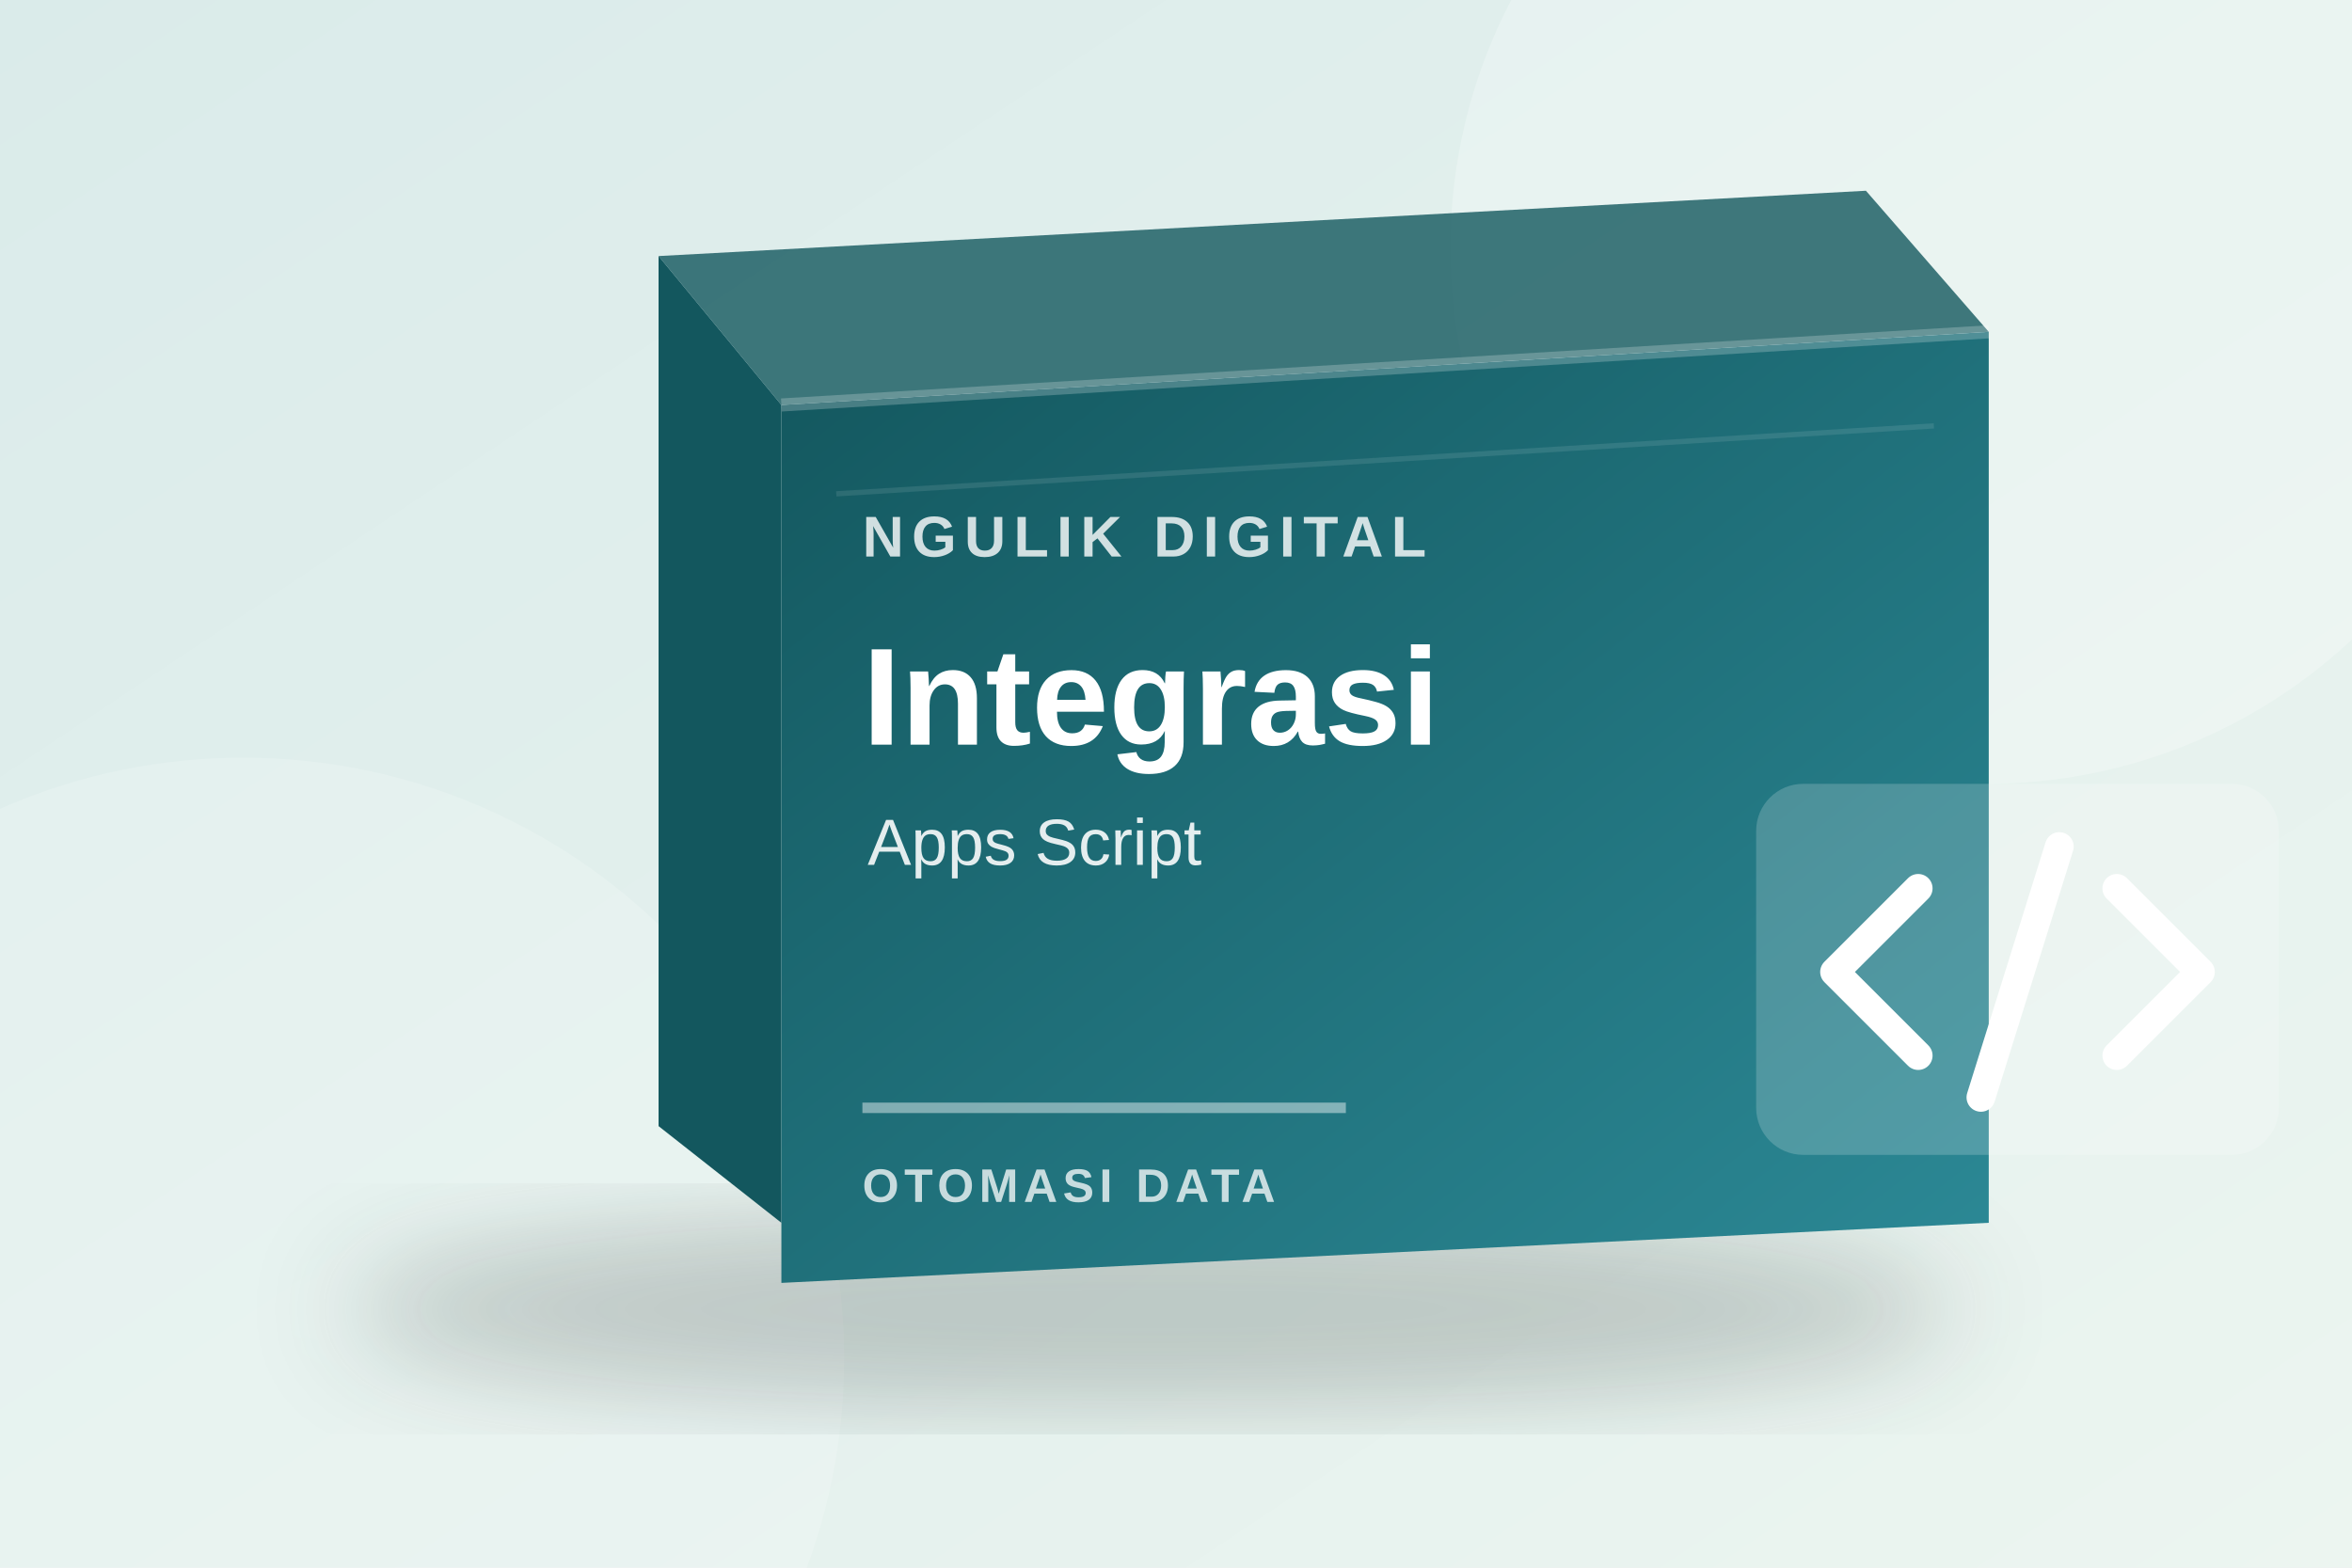
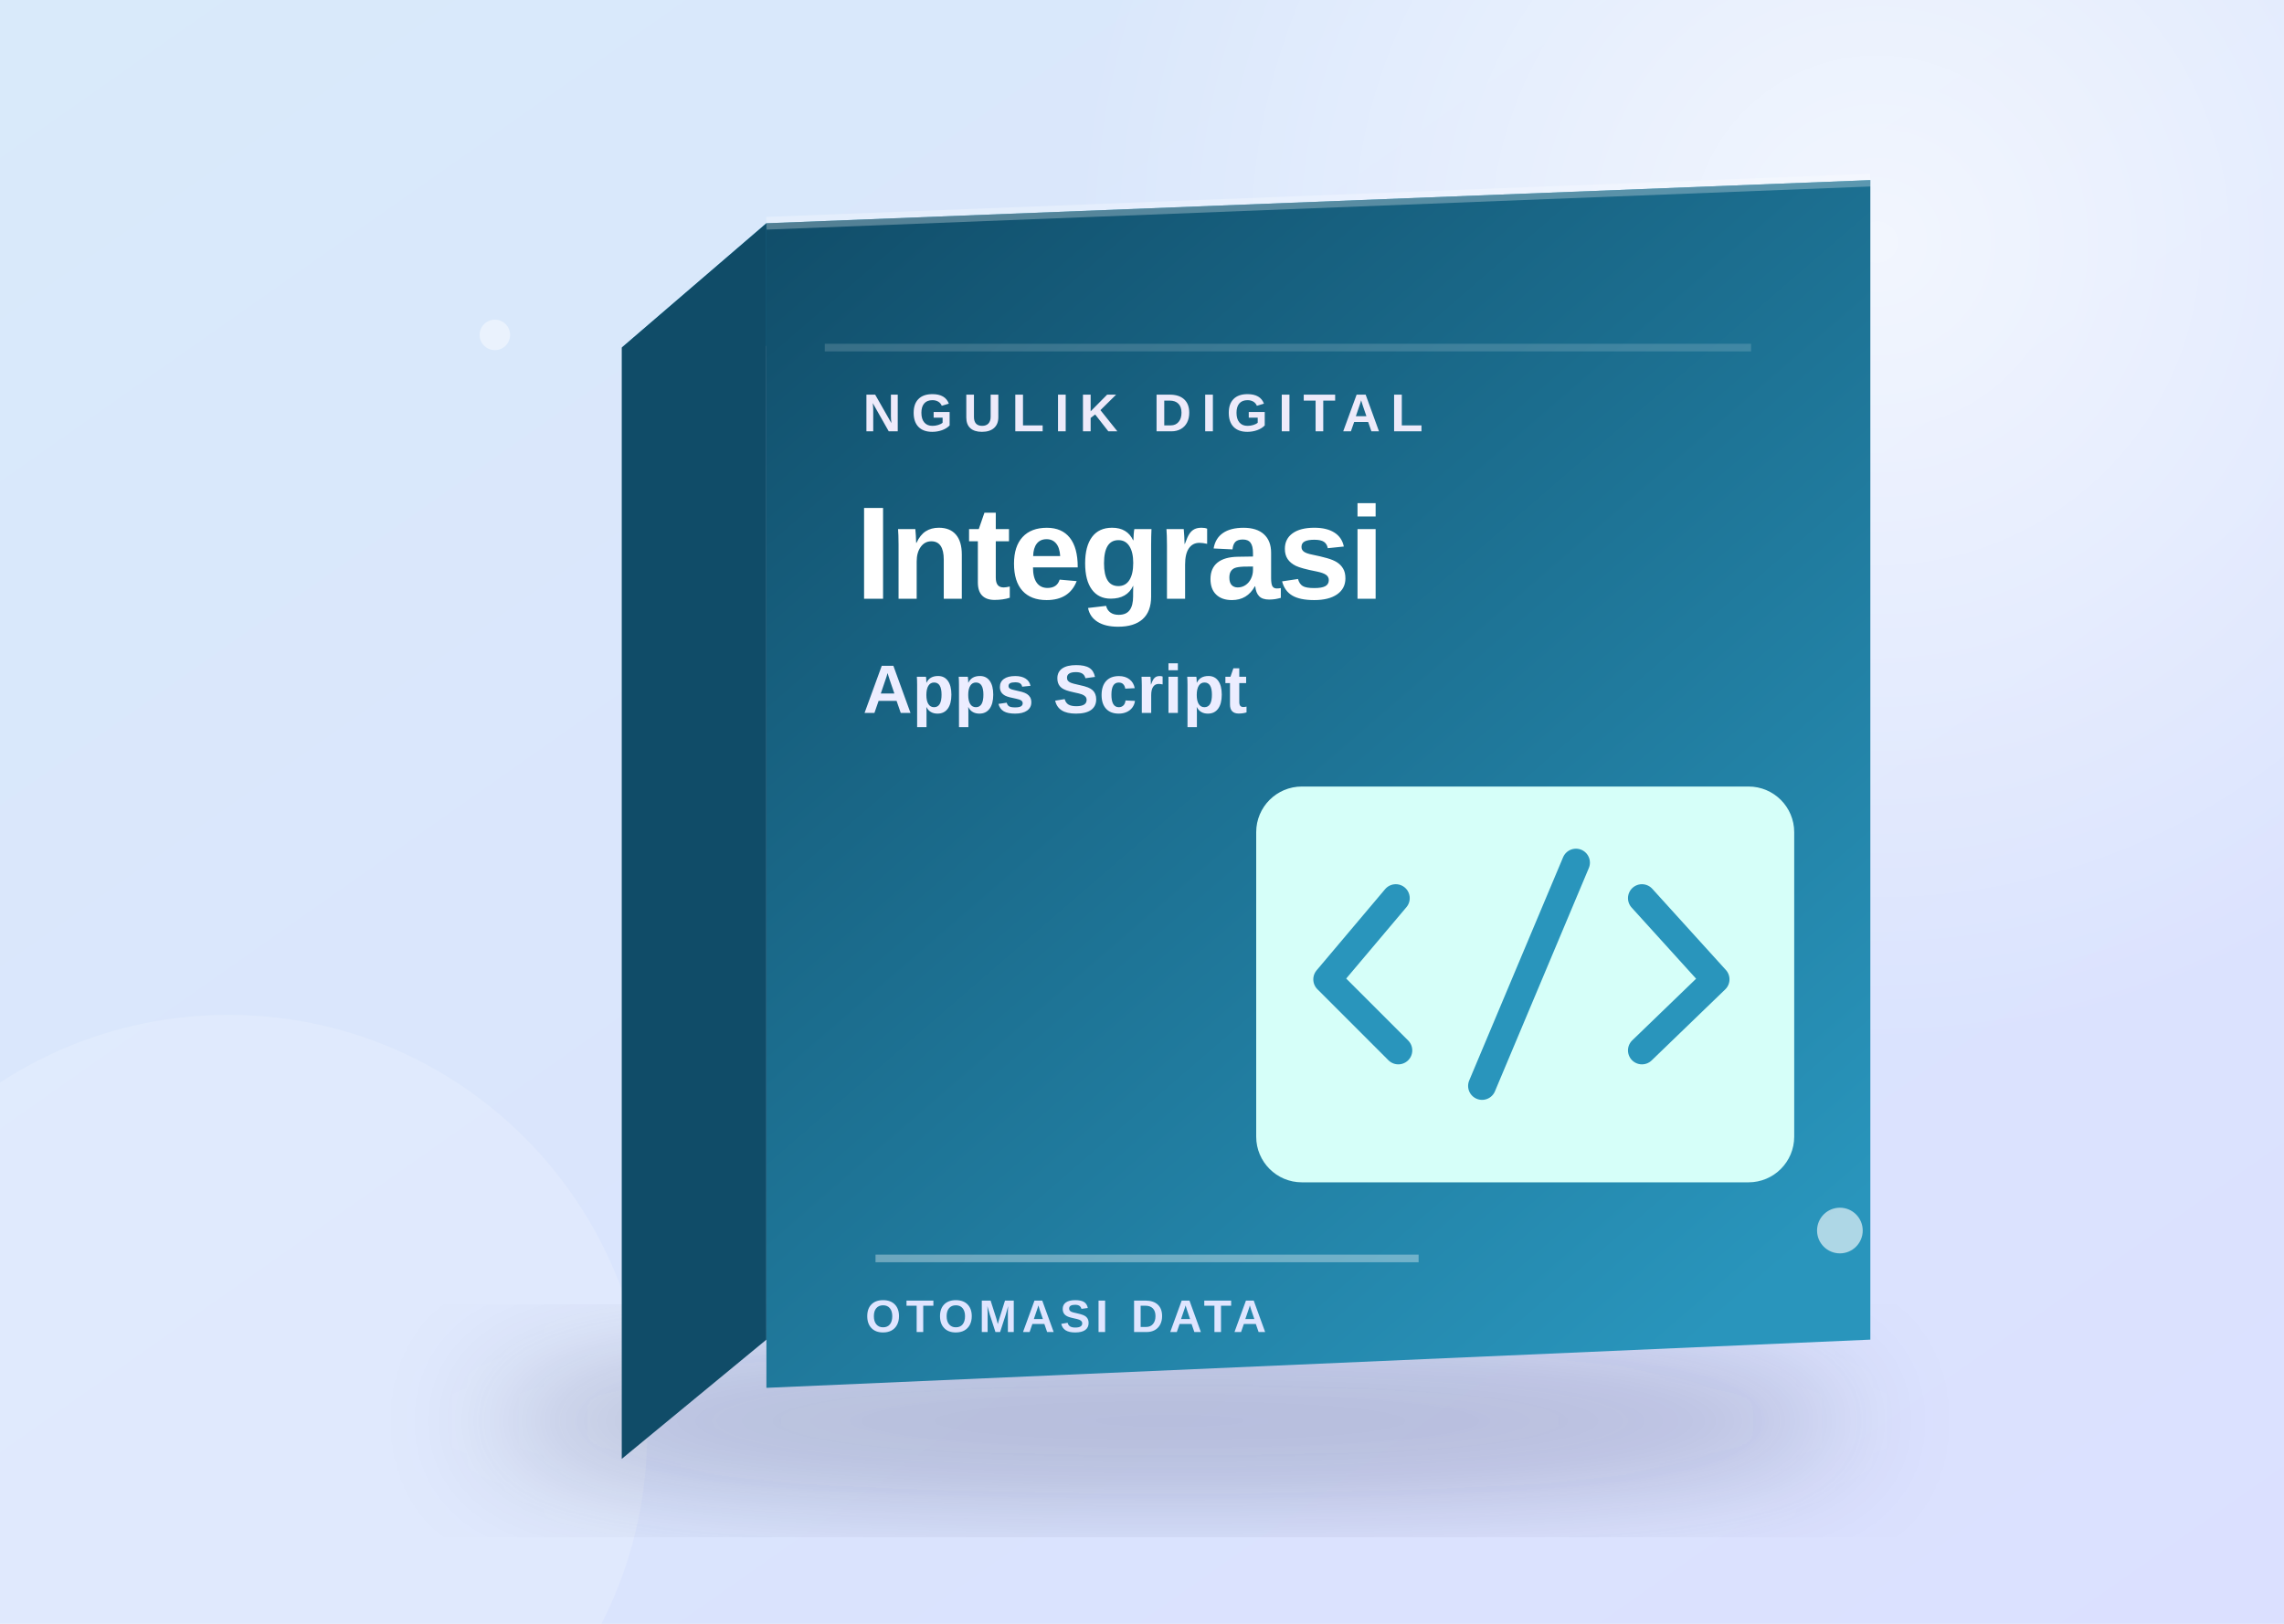
- <svg xmlns="http://www.w3.org/2000/svg" viewBox="0 0 900 600" role="img" aria-label="Ilustrasi Integrasi">
+ <svg xmlns="http://www.w3.org/2000/svg" viewBox="0 0 900 640" aria-label="Integrasi - Apps Script" role="img">
  <defs>
-     <linearGradient id="bg" x2="1" y2="1">
-       <stop stop-color="#daebea" />
-       <stop offset="1" stop-color="#ecf5f0" />
+     <linearGradient id="bg" x1="0" x2="1" y2="1">
+       <stop stop-color="#d9eafa" />
+       <stop offset="1" stop-color="#dbe0ff" />
    </linearGradient>
-     <linearGradient id="cover" x2="1" y2="1">
-       <stop stop-color="#13575e" />
-       <stop offset="1" stop-color="#2c8996" />
+     <linearGradient id="box" x1="0" y1="0" x2=".8" y2="1">
+       <stop stop-color="#104c68" />
+       <stop offset="1" stop-color="#2995bc" />
    </linearGradient>
-     <filter id="s">
-       <feGaussianBlur stdDeviation="20" />
+     <radialGradient id="glow">
+       <stop stop-color="#fff" stop-opacity=".65" />
+       <stop offset="1" stop-color="#fff" stop-opacity="0" />
+     </radialGradient>
+     <filter id="shadow">
+       <feGaussianBlur stdDeviation="22" />
    </filter>
  </defs>
-   <rect width="900" height="600" fill="url(#bg)" />
-   <circle cx="760" cy="95" r="205" fill="#ffffff" opacity=".24" />
-   <circle cx="93" cy="520" r="230" fill="#ffffff" opacity=".17" />
-   <ellipse cx="440" cy="501" rx="308" ry="40" fill="#28312e" opacity=".22" filter="url(#s)" />
-   <g transform="translate(140 70)">
-     <path d="M112 28 L574 3 L621 57 L159 85Z" fill="#13575e" opacity=".8" />
-     <path d="M112 28 L159 85 V398 L112 361Z" fill="#13575e" />
-     <path d="M159 85 L621 57 V398 L159 421Z" fill="url(#cover)" />
-     <path d="M159 85 L621 57" fill="none" stroke="#fff" stroke-opacity=".22" stroke-width="5" />
-     <path d="M180 119 L600 93" stroke="#fff" stroke-opacity=".1" stroke-width="2" />
-     <text x="190" y="143" font-size="22" fill="#fff" opacity=".8" font-family="Arial,sans-serif" font-weight="700" letter-spacing="3">NGULIK DIGITAL</text>
-     <text x="190" y="215" font-size="53" fill="#fff" font-family="Arial,sans-serif" font-weight="800">Integrasi</text>
-     <text x="192" y="261" font-size="25" fill="#fff" opacity=".88" font-family="Arial,sans-serif" font-weight="500">Apps Script</text>
-     <path d="M190 354 H375" stroke="#fff" stroke-opacity=".44" stroke-width="4" />
-     <text x="190" y="390" font-size="18" fill="#fff" opacity=".75" font-family="Arial,sans-serif" font-weight="700" letter-spacing="2">OTOMASI DATA</text>
-     <g transform="translate(532 230)">
-       <rect width="200" height="142" rx="18" fill="#fff" opacity=".19" />
-       <path d="M62 40 L30 72 L62 104 M138 40 L170 72 L138 104 M116 24 L86 120" fill="none" stroke="#fff" stroke-width="11" stroke-linecap="round" stroke-linejoin="round" />
-     </g>
+   <rect width="900" height="640" fill="url(#bg)" />
+   <circle cx="740" cy="95" r="320" fill="url(#glow)" />
+   <circle cx="90" cy="565" r="165" fill="#fff" opacity=".17" />
+   <ellipse cx="461" cy="560" rx="270" ry="38" fill="#202052" opacity=".20" filter="url(#shadow)" />
+   <g transform="translate(125 70)">
+     <path d="M120 67L177 18L612 1L565 62Z" fill="#2995bc" />
+     <path d="M120 67L177 18V458L120 505Z" fill="#104c68" />
+     <path d="M177 18L612 1V458L177 477Z" fill="url(#box)" />
+     <path d="M177 18L612 1" fill="none" stroke="#fff" stroke-opacity=".28" stroke-width="5" />
+     <path d="M200 67H565" fill="none" stroke="#fff" stroke-opacity=".16" stroke-width="3" />
+     <text x="215" y="100" font-family="Arial,sans-serif" font-size="21" font-weight="700" letter-spacing="4" fill="#edeafa">NGULIK DIGITAL</text>
+     <text x="212" y="166" font-family="Arial,sans-serif" font-size="52" font-weight="800" letter-spacing="-1" fill="#fff">Integrasi</text>
+     <text x="215" y="211" font-family="Arial,sans-serif" font-size="27" font-weight="600" fill="#ecedff">Apps Script</text>
+     <path d="M220 426H434" stroke="#fff" stroke-opacity=".35" stroke-width="3" />
+     <text x="216" y="455" font-family="Arial,sans-serif" font-size="18" font-weight="700" letter-spacing="2" fill="#dfe5ff">OTOMASI DATA</text>
+     <rect x="370" y="240" width="212" height="156" rx="18" fill="#d6fff9" />
+     <path d="M425 284L398 316L426 344M522 284L551 316L522 344M496 270L459 358" stroke="#2995bc" stroke-width="11" stroke-linecap="round" stroke-linejoin="round" fill="none" />
  </g>
+   <circle cx="725" cy="485" r="9" fill="#fff" opacity=".62" />
+   <circle cx="195" cy="132" r="6" fill="#fff" opacity=".45" />
</svg>
